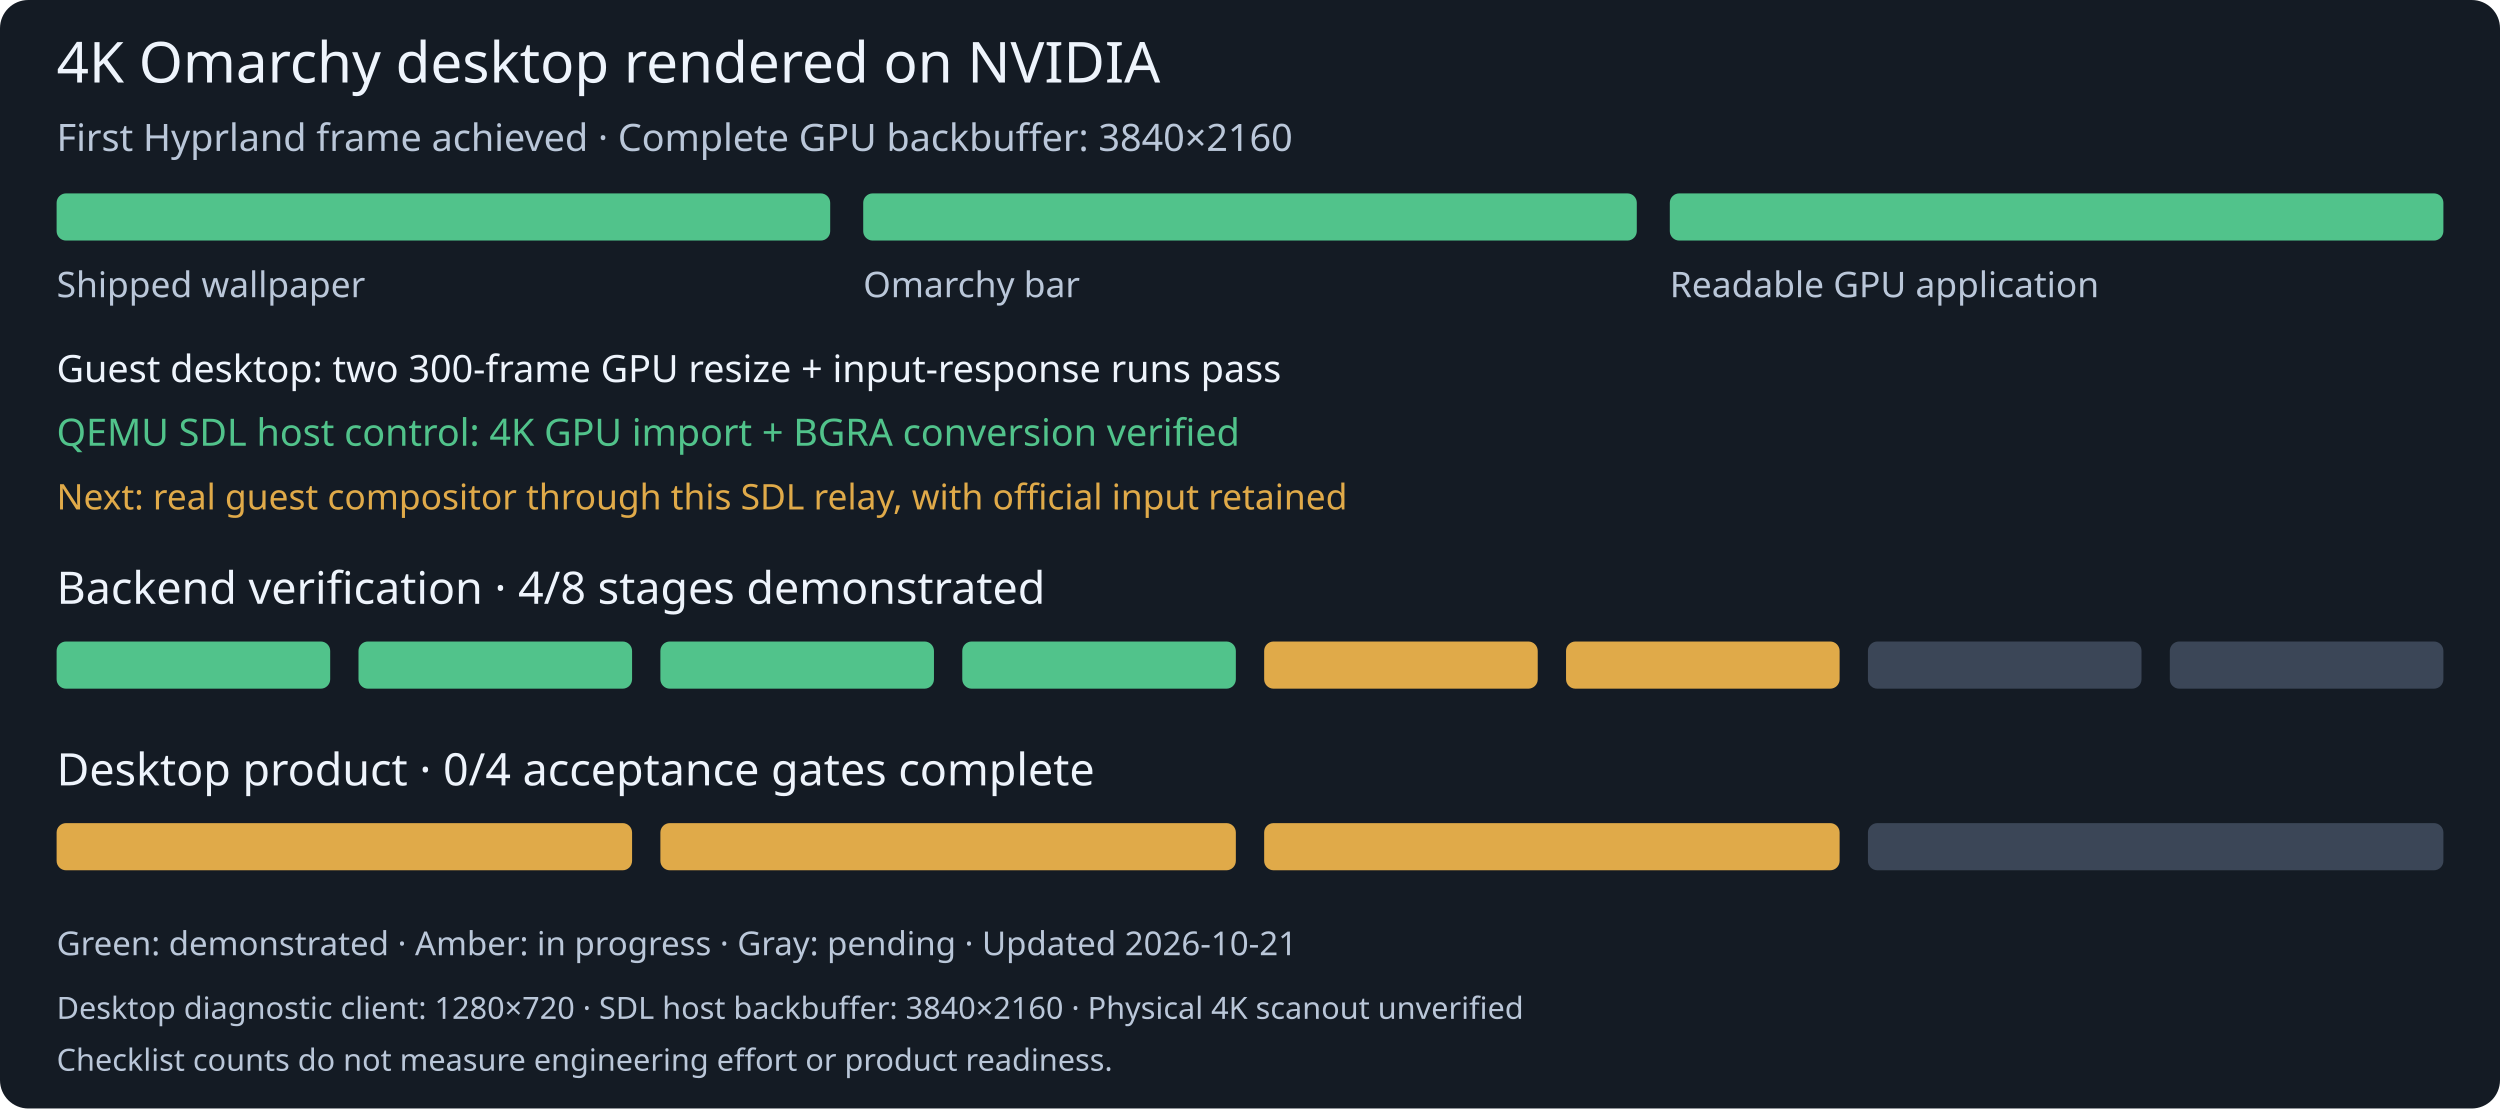
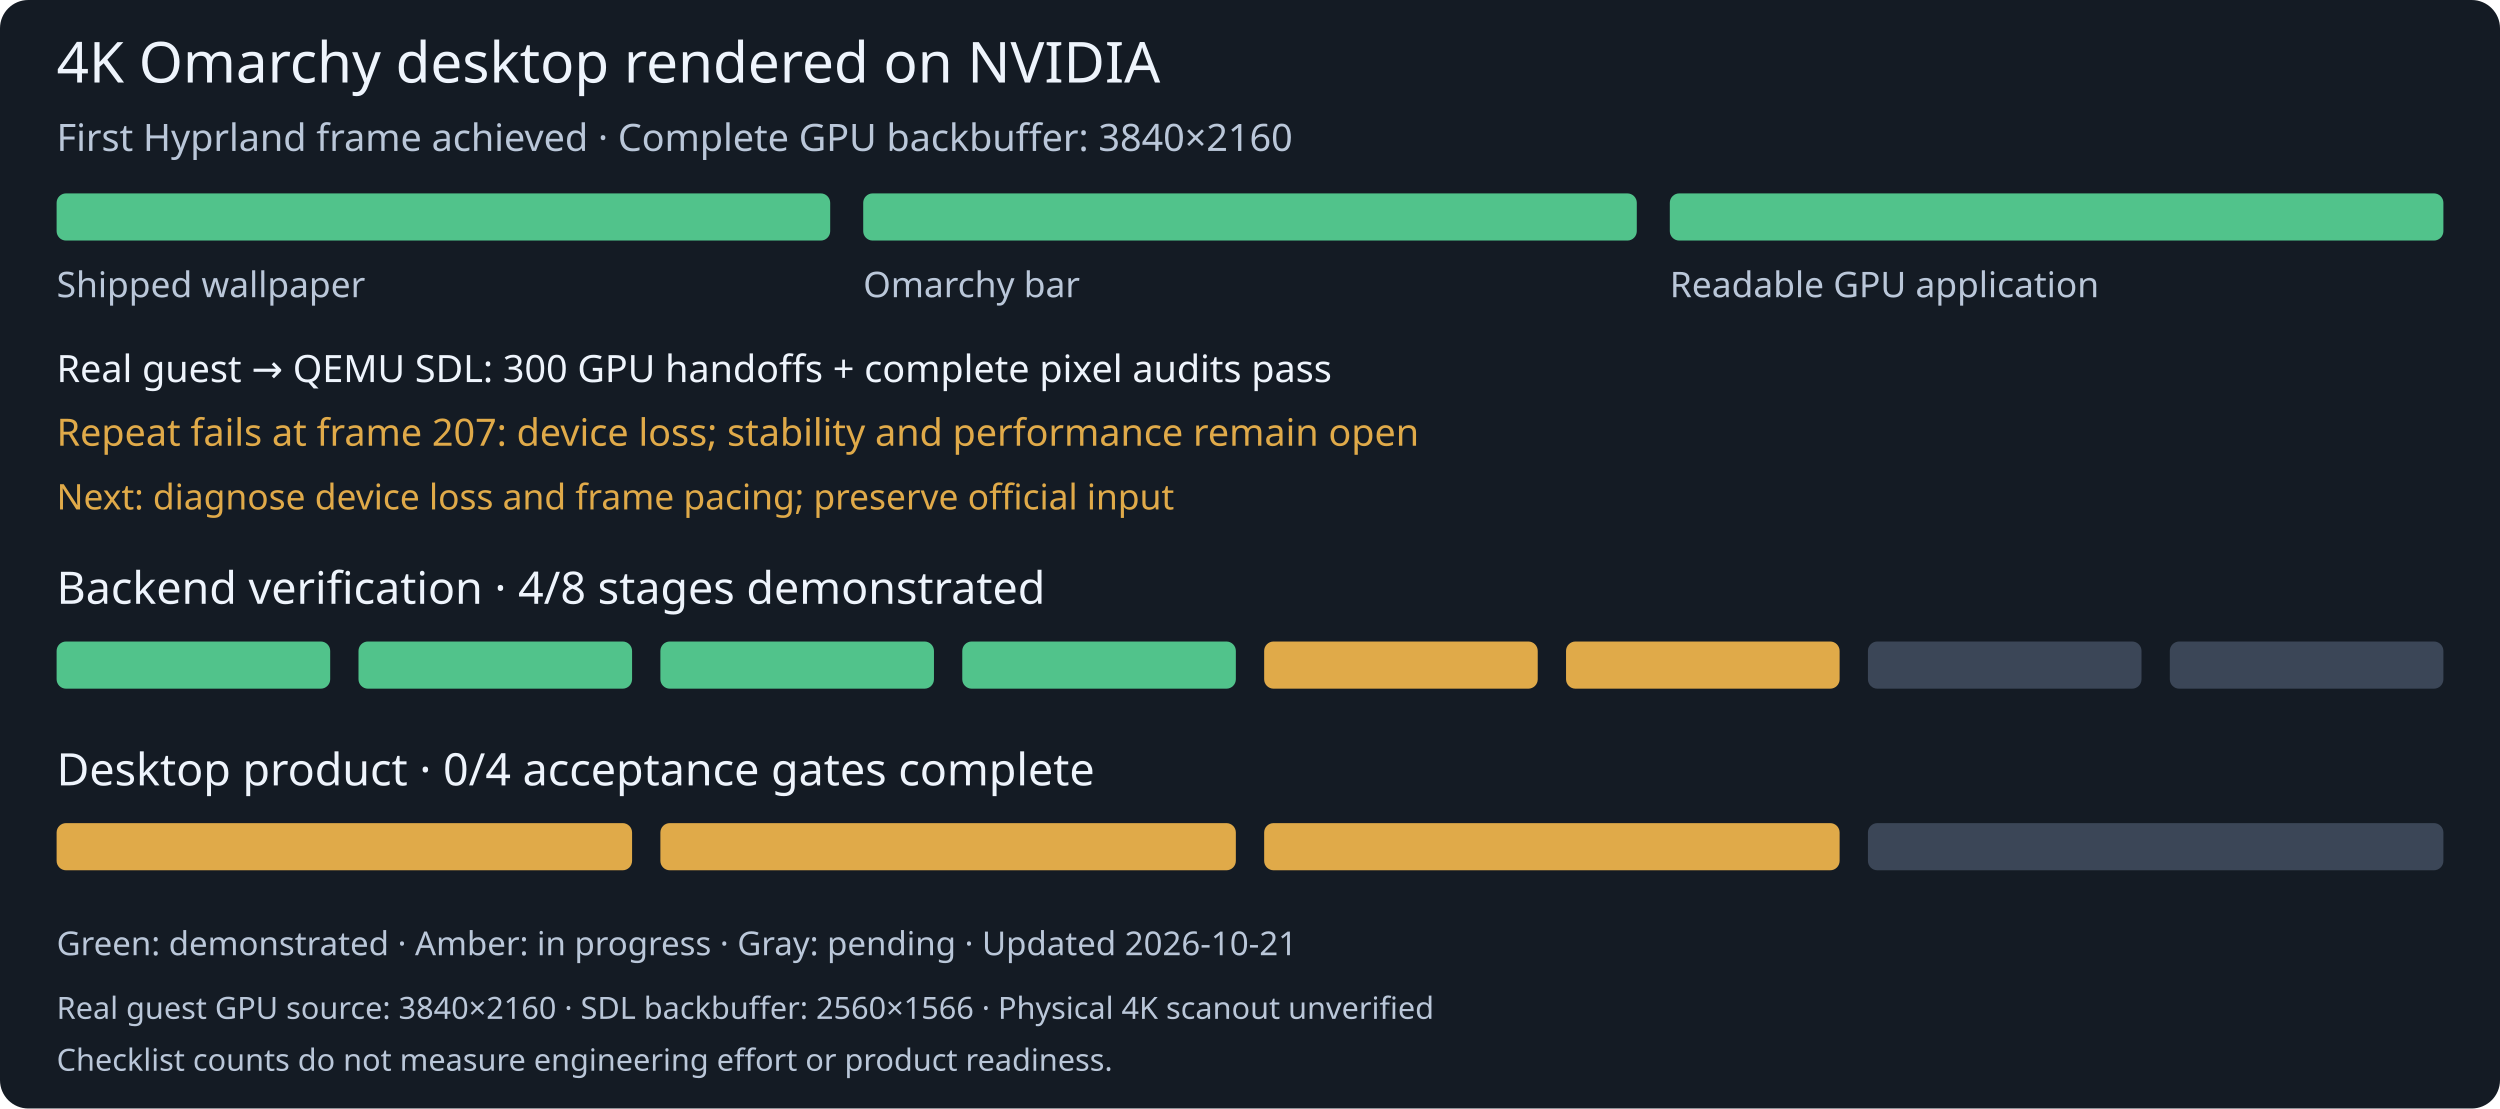
<svg xmlns="http://www.w3.org/2000/svg" width="1060" height="470" viewBox="0 0 1060 470" role="img" aria-labelledby="title desc">
  <rect width="1060" height="470" rx="12" fill="#141b24" />
  <g font-family="sans-serif">
    <text x="24" y="35" fill="#eef4fc" font-size="24">4K Omarchy desktop rendered on NVIDIA</text>
    <text x="24" y="64" fill="#bac7d9" font-size="16">First Hyprland frame achieved · Complete GPU backbuffer: 3840×2160</text>
    <g transform="translate(24 82)" fill="#51c38b">
      <rect width="328" height="20" rx="4" />
      <rect x="342" width="328" height="20" rx="4" />
      <rect x="684" width="328" height="20" rx="4" />
    </g>
    <g fill="#bac7d9" font-size="15">
      <text x="24" y="126">Shipped wallpaper</text>
      <text x="366" y="126">Omarchy bar</text>
      <text x="708" y="126">Readable GPU application</text>
    </g>
-     <text x="24" y="162" fill="#eef4fc" font-size="16">Guest desktop: two 300-frame GPU resize + input-response runs pass</text>
-     <text x="24" y="189" fill="#51c38b" font-size="16">QEMU SDL host control: 4K GPU import + BGRA conversion verified</text>
-     <text x="24" y="216" fill="#e0aa49" font-size="15">Next: real guest compositor through this SDL relay, with official input retained</text>
+     <text x="24" y="162" fill="#eef4fc" font-size="16">Real guest → QEMU SDL: 300 GPU handoffs + complete pixel audits pass</text>
+     <text x="24" y="189" fill="#e0aa49" font-size="16">Repeat fails at frame 207: device loss; stability and performance remain open</text>
+     <text x="24" y="216" fill="#e0aa49" font-size="15">Next: diagnose device loss and frame pacing; preserve official input</text>
    <text x="24" y="256" fill="#eef4fc" font-size="19">Backend verification · 4/8 stages demonstrated</text>
    <g transform="translate(24 272)">
      <rect width="116" height="20" rx="4" fill="#51c38b" />
      <rect x="128" width="116" height="20" rx="4" fill="#51c38b" />
      <rect x="256" width="116" height="20" rx="4" fill="#51c38b" />
      <rect x="384" width="116" height="20" rx="4" fill="#51c38b" />
      <rect x="512" width="116" height="20" rx="4" fill="#e0aa49" />
      <rect x="640" width="116" height="20" rx="4" fill="#e0aa49" />
      <rect x="768" width="116" height="20" rx="4" fill="#3b4657" />
      <rect x="896" width="116" height="20" rx="4" fill="#3b4657" />
    </g>
    <text x="24" y="333" fill="#eef4fc" font-size="19">Desktop product · 0/4 acceptance gates complete</text>
    <g transform="translate(24 349)">
      <rect width="244" height="20" rx="4" fill="#e0aa49" />
      <rect x="256" width="244" height="20" rx="4" fill="#e0aa49" />
      <rect x="512" width="244" height="20" rx="4" fill="#e0aa49" />
      <rect x="768" width="244" height="20" rx="4" fill="#3b4657" />
    </g>
    <text x="24" y="405" fill="#bac7d9" font-size="14">Green: demonstrated · Amber: in progress · Gray: pending · Updated 2026-10-21</text>
-     <text x="24" y="432" fill="#bac7d9" font-size="13">Desktop diagnostic client: 1280×720 · SDL host backbuffer: 3840×2160 · Physical 4K scanout unverified</text>
+     <text x="24" y="432" fill="#bac7d9" font-size="13">Real guest GPU source: 3840×2160 · SDL backbuffer: 2560×1566 · Physical 4K scanout unverified</text>
    <text x="24" y="454" fill="#bac7d9" font-size="13">Checklist counts do not measure engineering effort or product readiness.</text>
  </g>
</svg>
